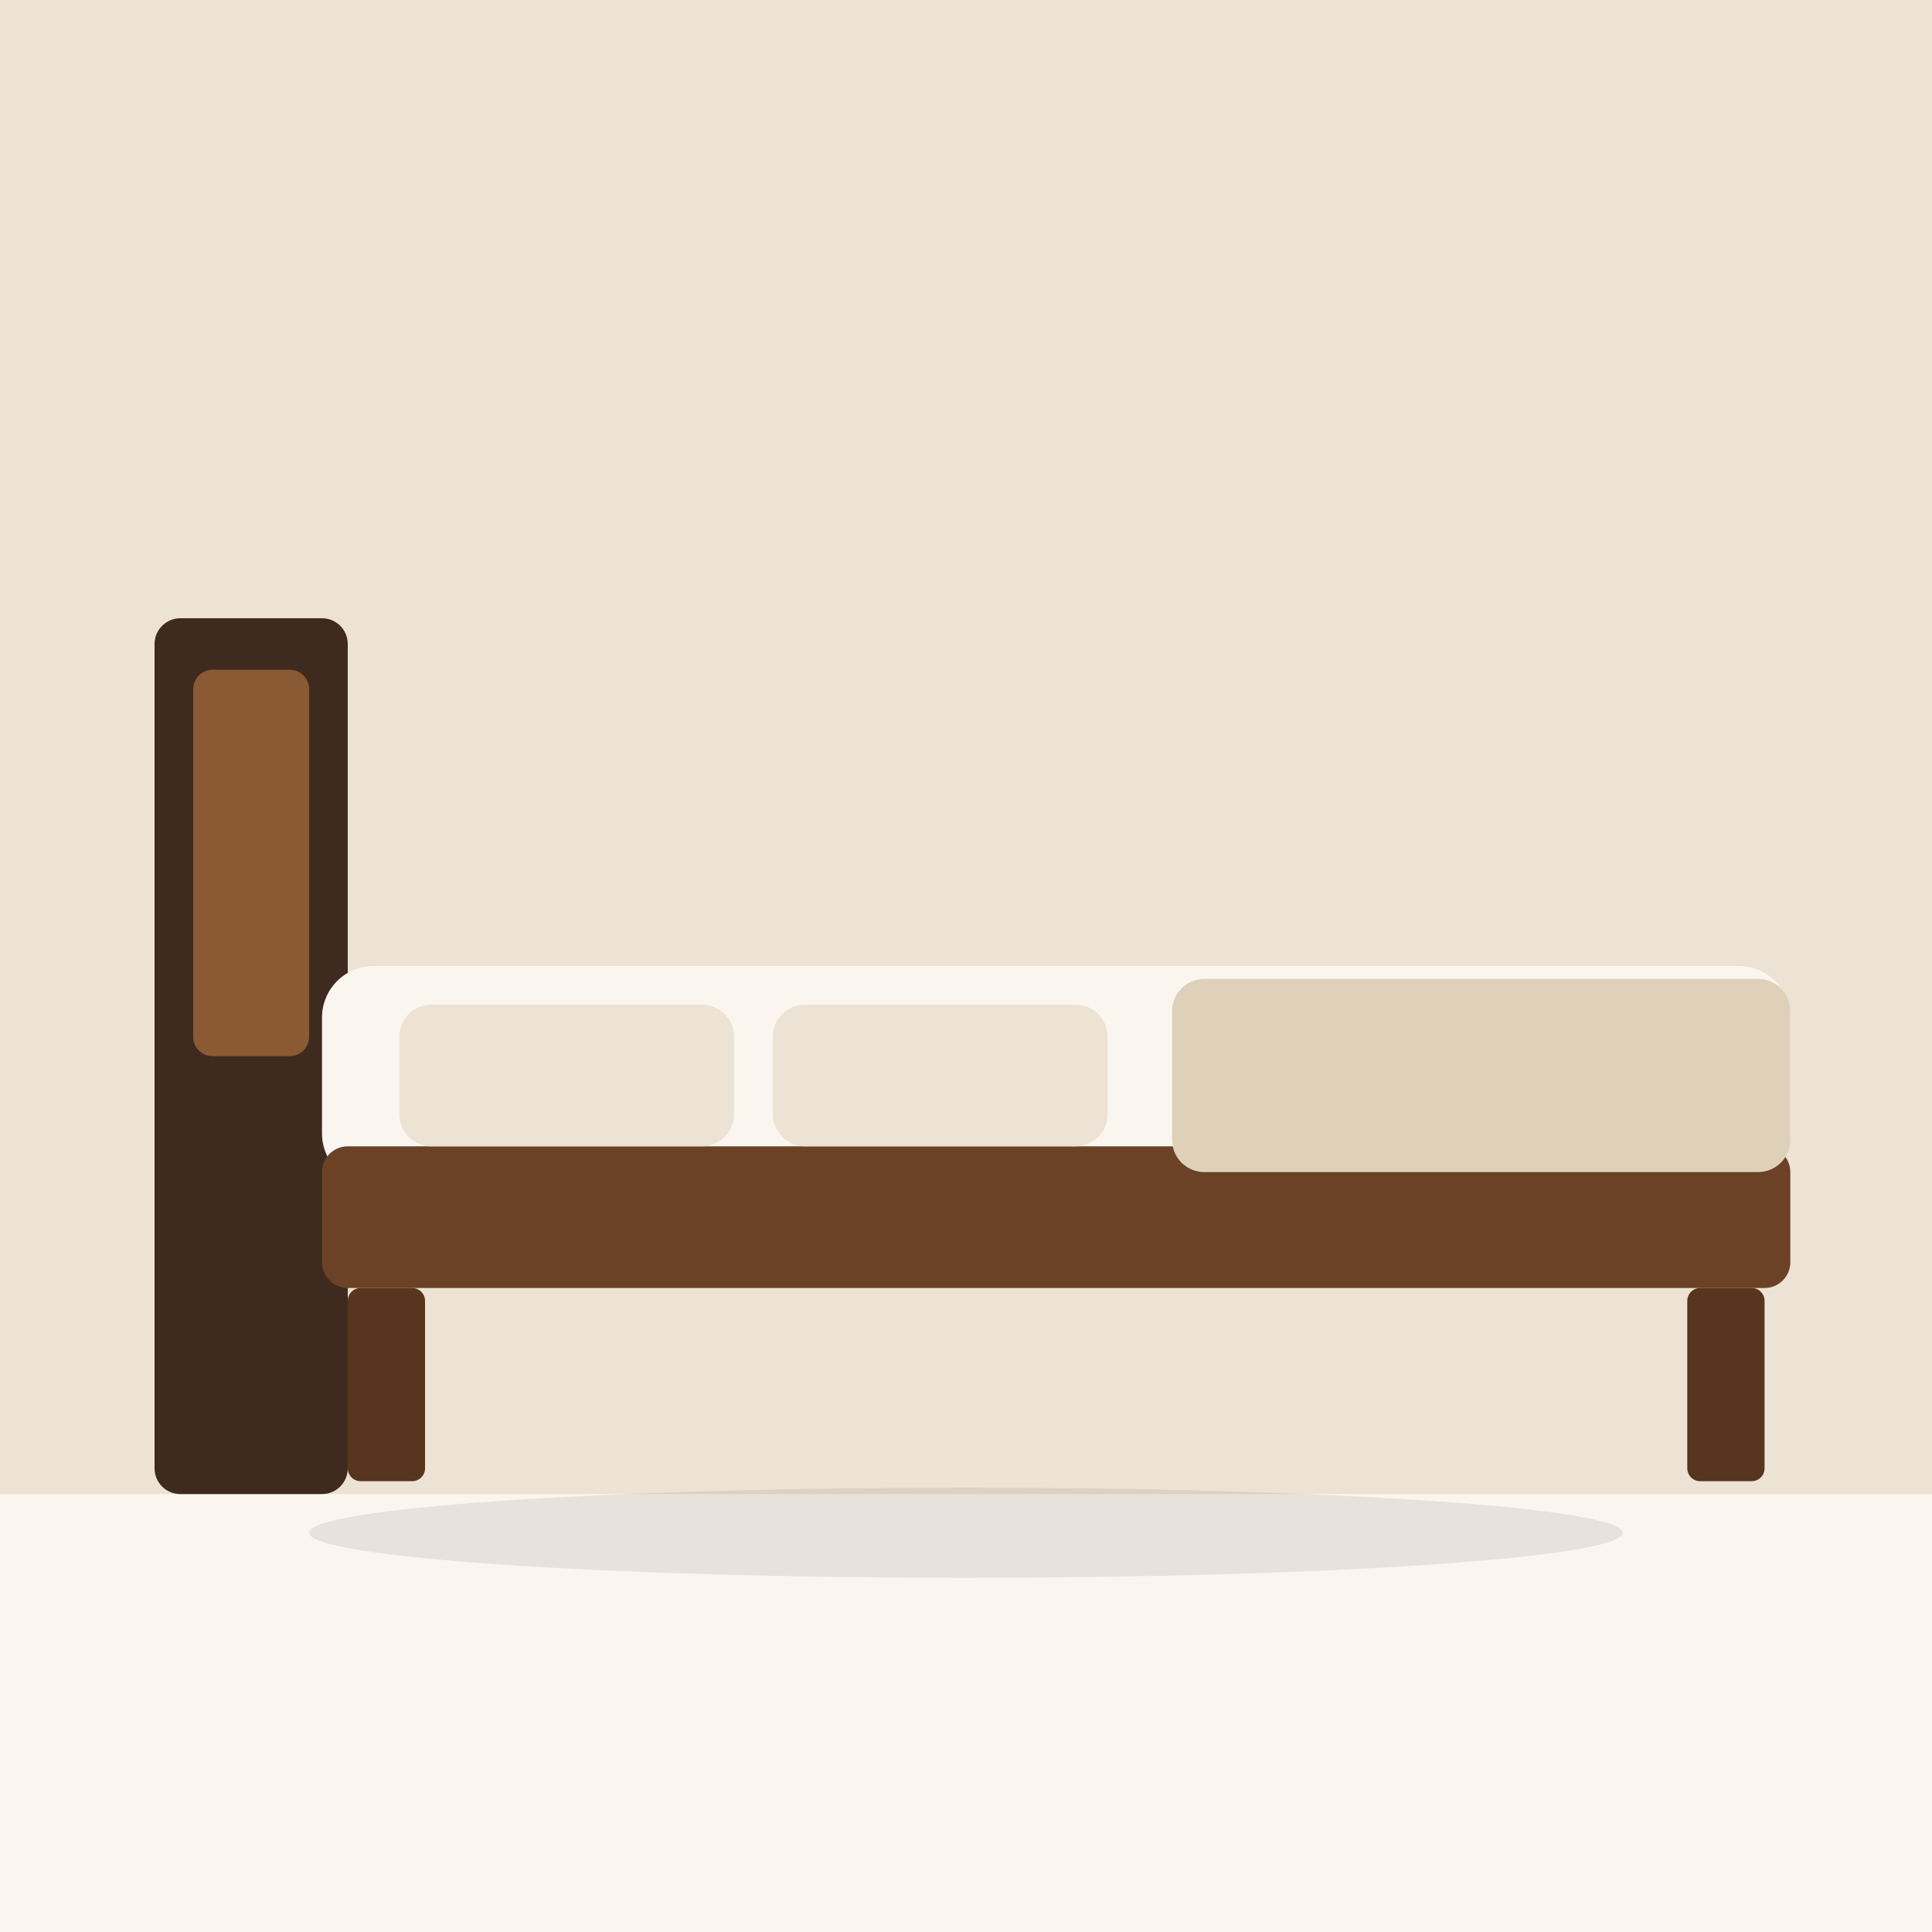
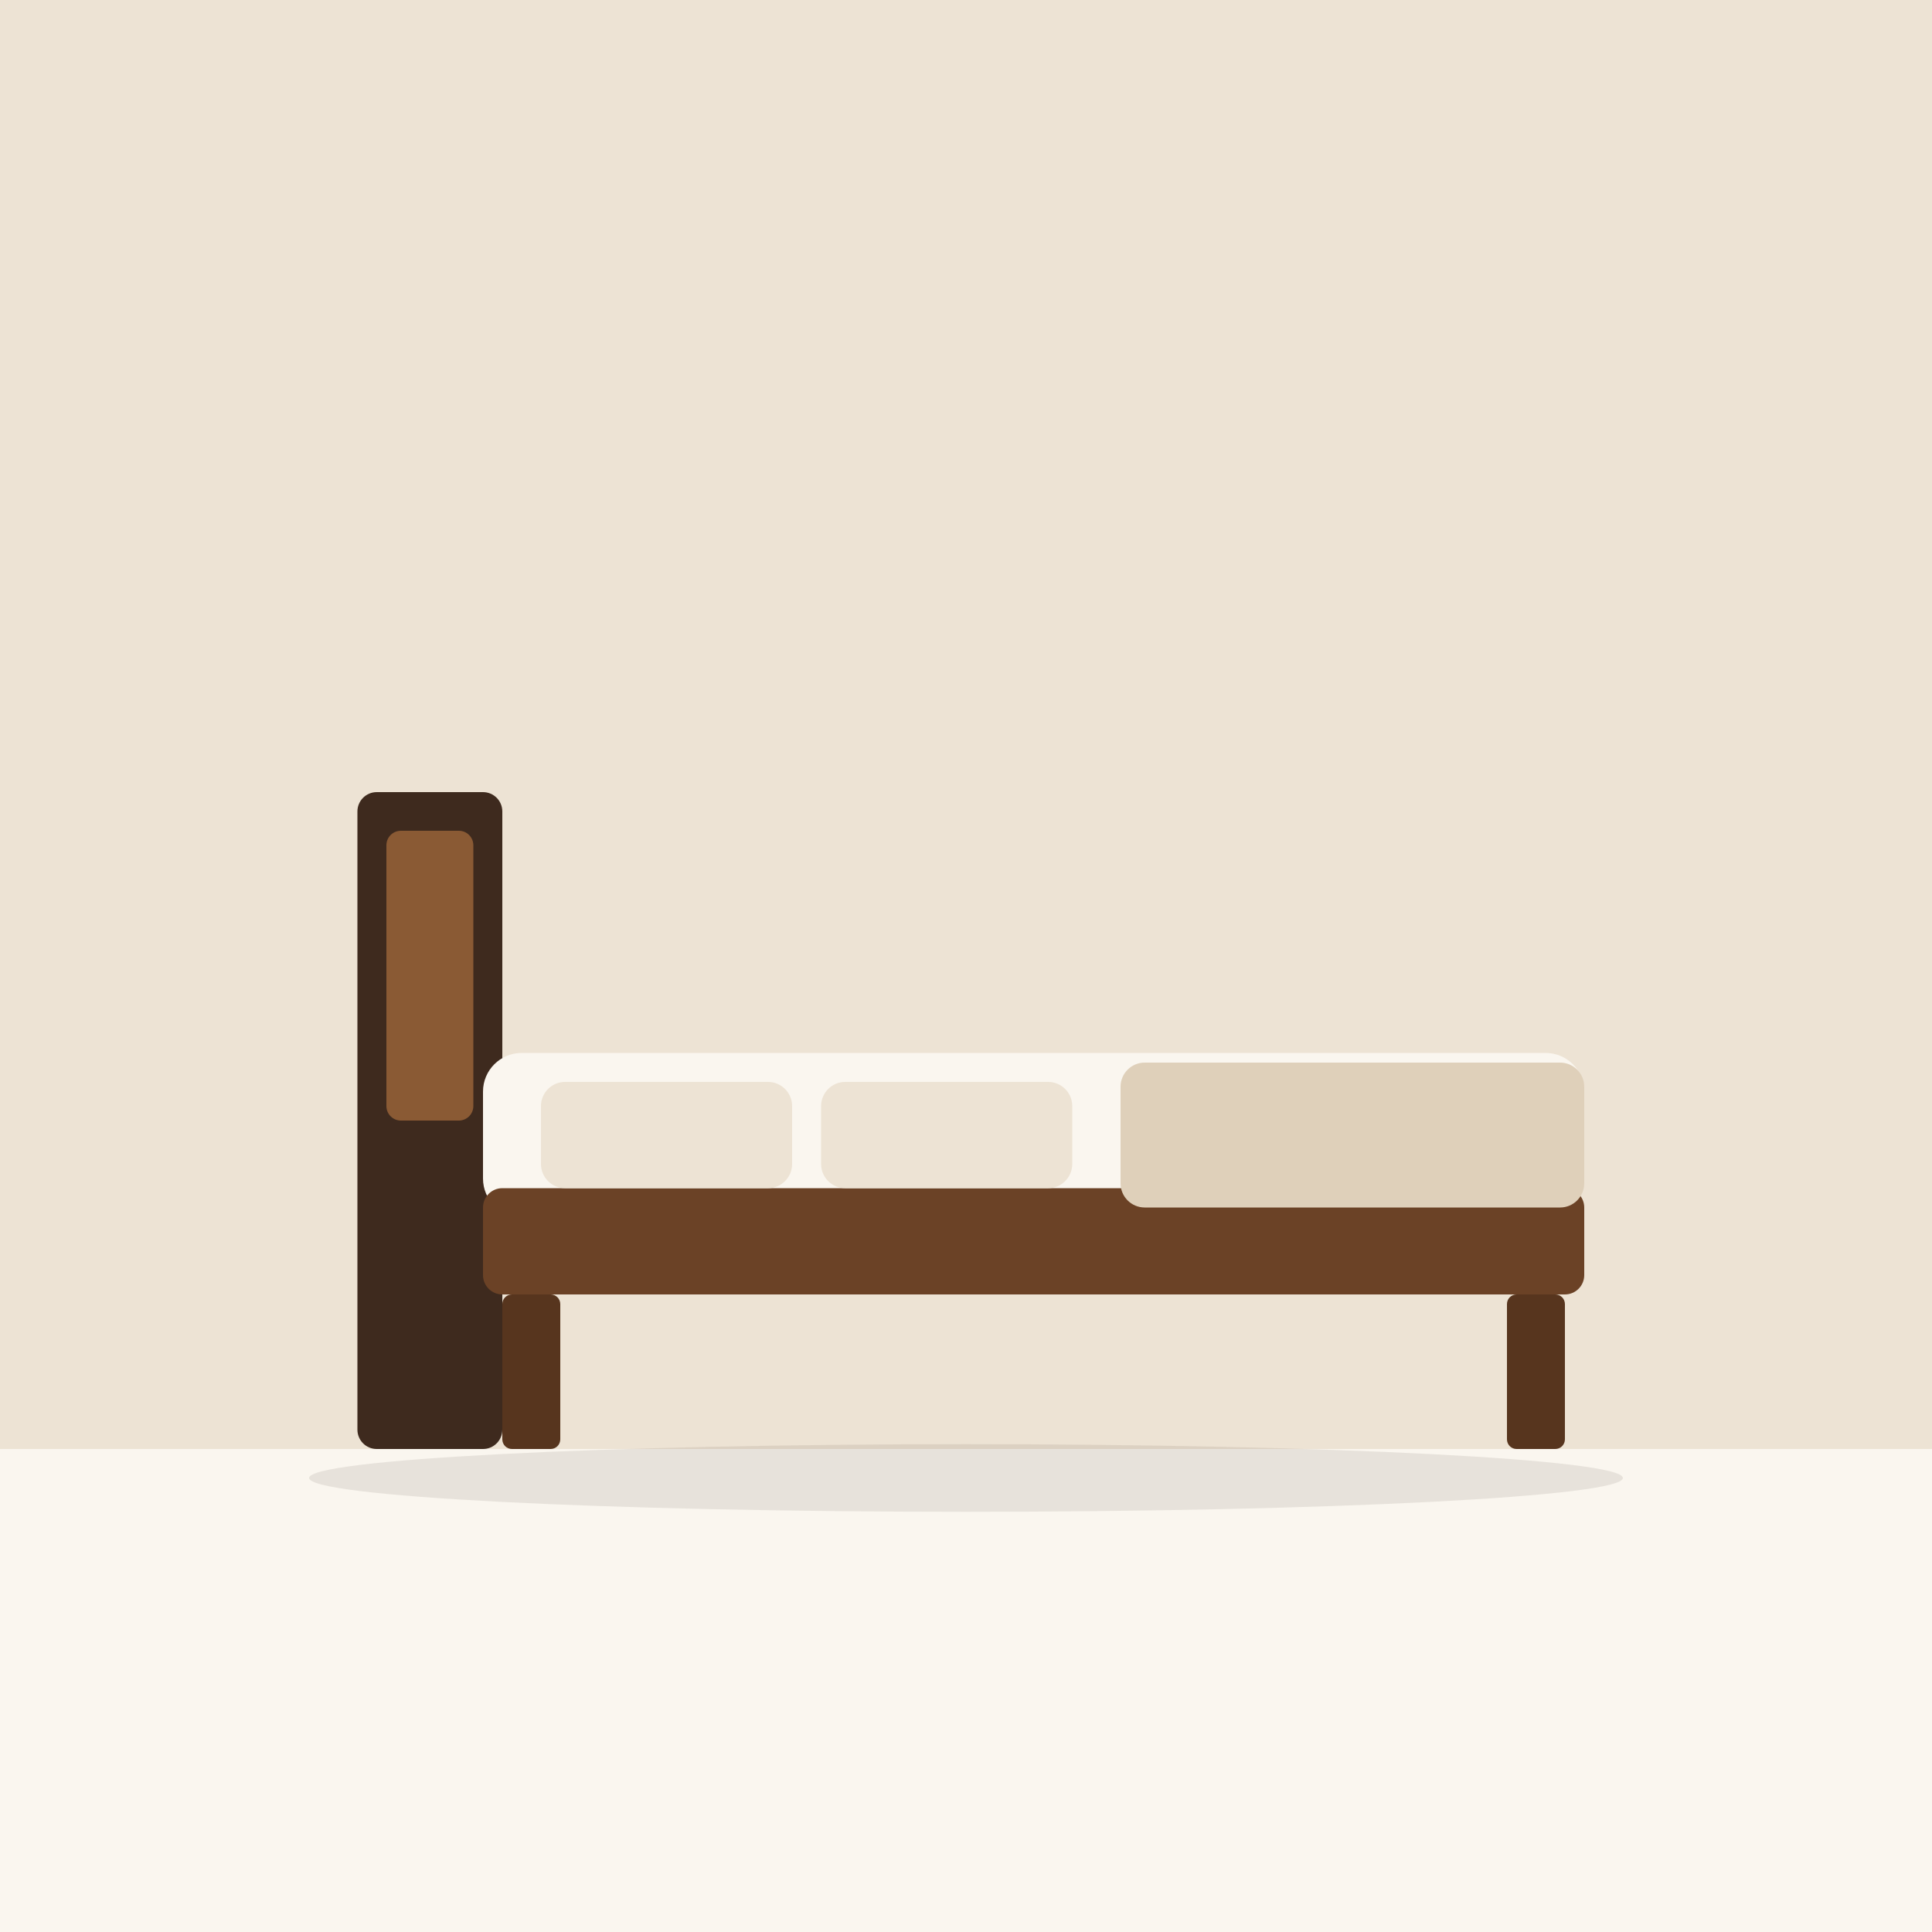
- <svg xmlns="http://www.w3.org/2000/svg" width="600" height="600" viewBox="0 0 300 300" role="img" aria-label="Beds">
-   <rect width="300" height="300" fill="#EDE3D4" />
-   <rect x="0" y="232" width="300" height="68" rx="0" fill="#FAF6EF" />
-   <ellipse cx="150" cy="238" rx="102" ry="7" fill="#3E2A1E" opacity="0.10" />
-   <g transform="translate(-50,0)">
+ <svg xmlns="http://www.w3.org/2000/svg" width="600" height="600" viewBox="0 0 400 400" role="img" aria-label="Beds">
+   <rect width="400" height="400" fill="#EDE3D4" />
+   <rect x="0" y="300" width="400" height="100" rx="0" fill="#FAF6EF" />
+   <ellipse cx="200" cy="306" rx="136" ry="7" fill="#3E2A1E" opacity="0.10" />
+   <g transform="translate(0,68)">
    <rect x="74" y="96" width="30" height="136" rx="4" fill="#3E2A1E" />
    <rect x="80" y="104" width="18" height="60" rx="3" fill="#8A5A34" />
    <rect x="100" y="150" width="228" height="34" rx="8" fill="#FAF6EF" />
    <rect x="100" y="178" width="228" height="22" rx="4" fill="#6B4226" />
    <rect x="112" y="156" width="52" height="22" rx="5" fill="#EDE3D4" />
    <rect x="170" y="156" width="52" height="22" rx="5" fill="#EDE3D4" />
    <rect x="232" y="152" width="96" height="30" rx="5" fill="#DFD0BA" />
-     <rect x="104" y="200" width="12" height="30" rx="2" fill="#57351E" />
-     <rect x="312" y="200" width="12" height="30" rx="2" fill="#57351E" />
+     <rect x="104" y="200" width="12" height="32" rx="2" fill="#57351E" />
+     <rect x="312" y="200" width="12" height="32" rx="2" fill="#57351E" />
  </g>
</svg>
